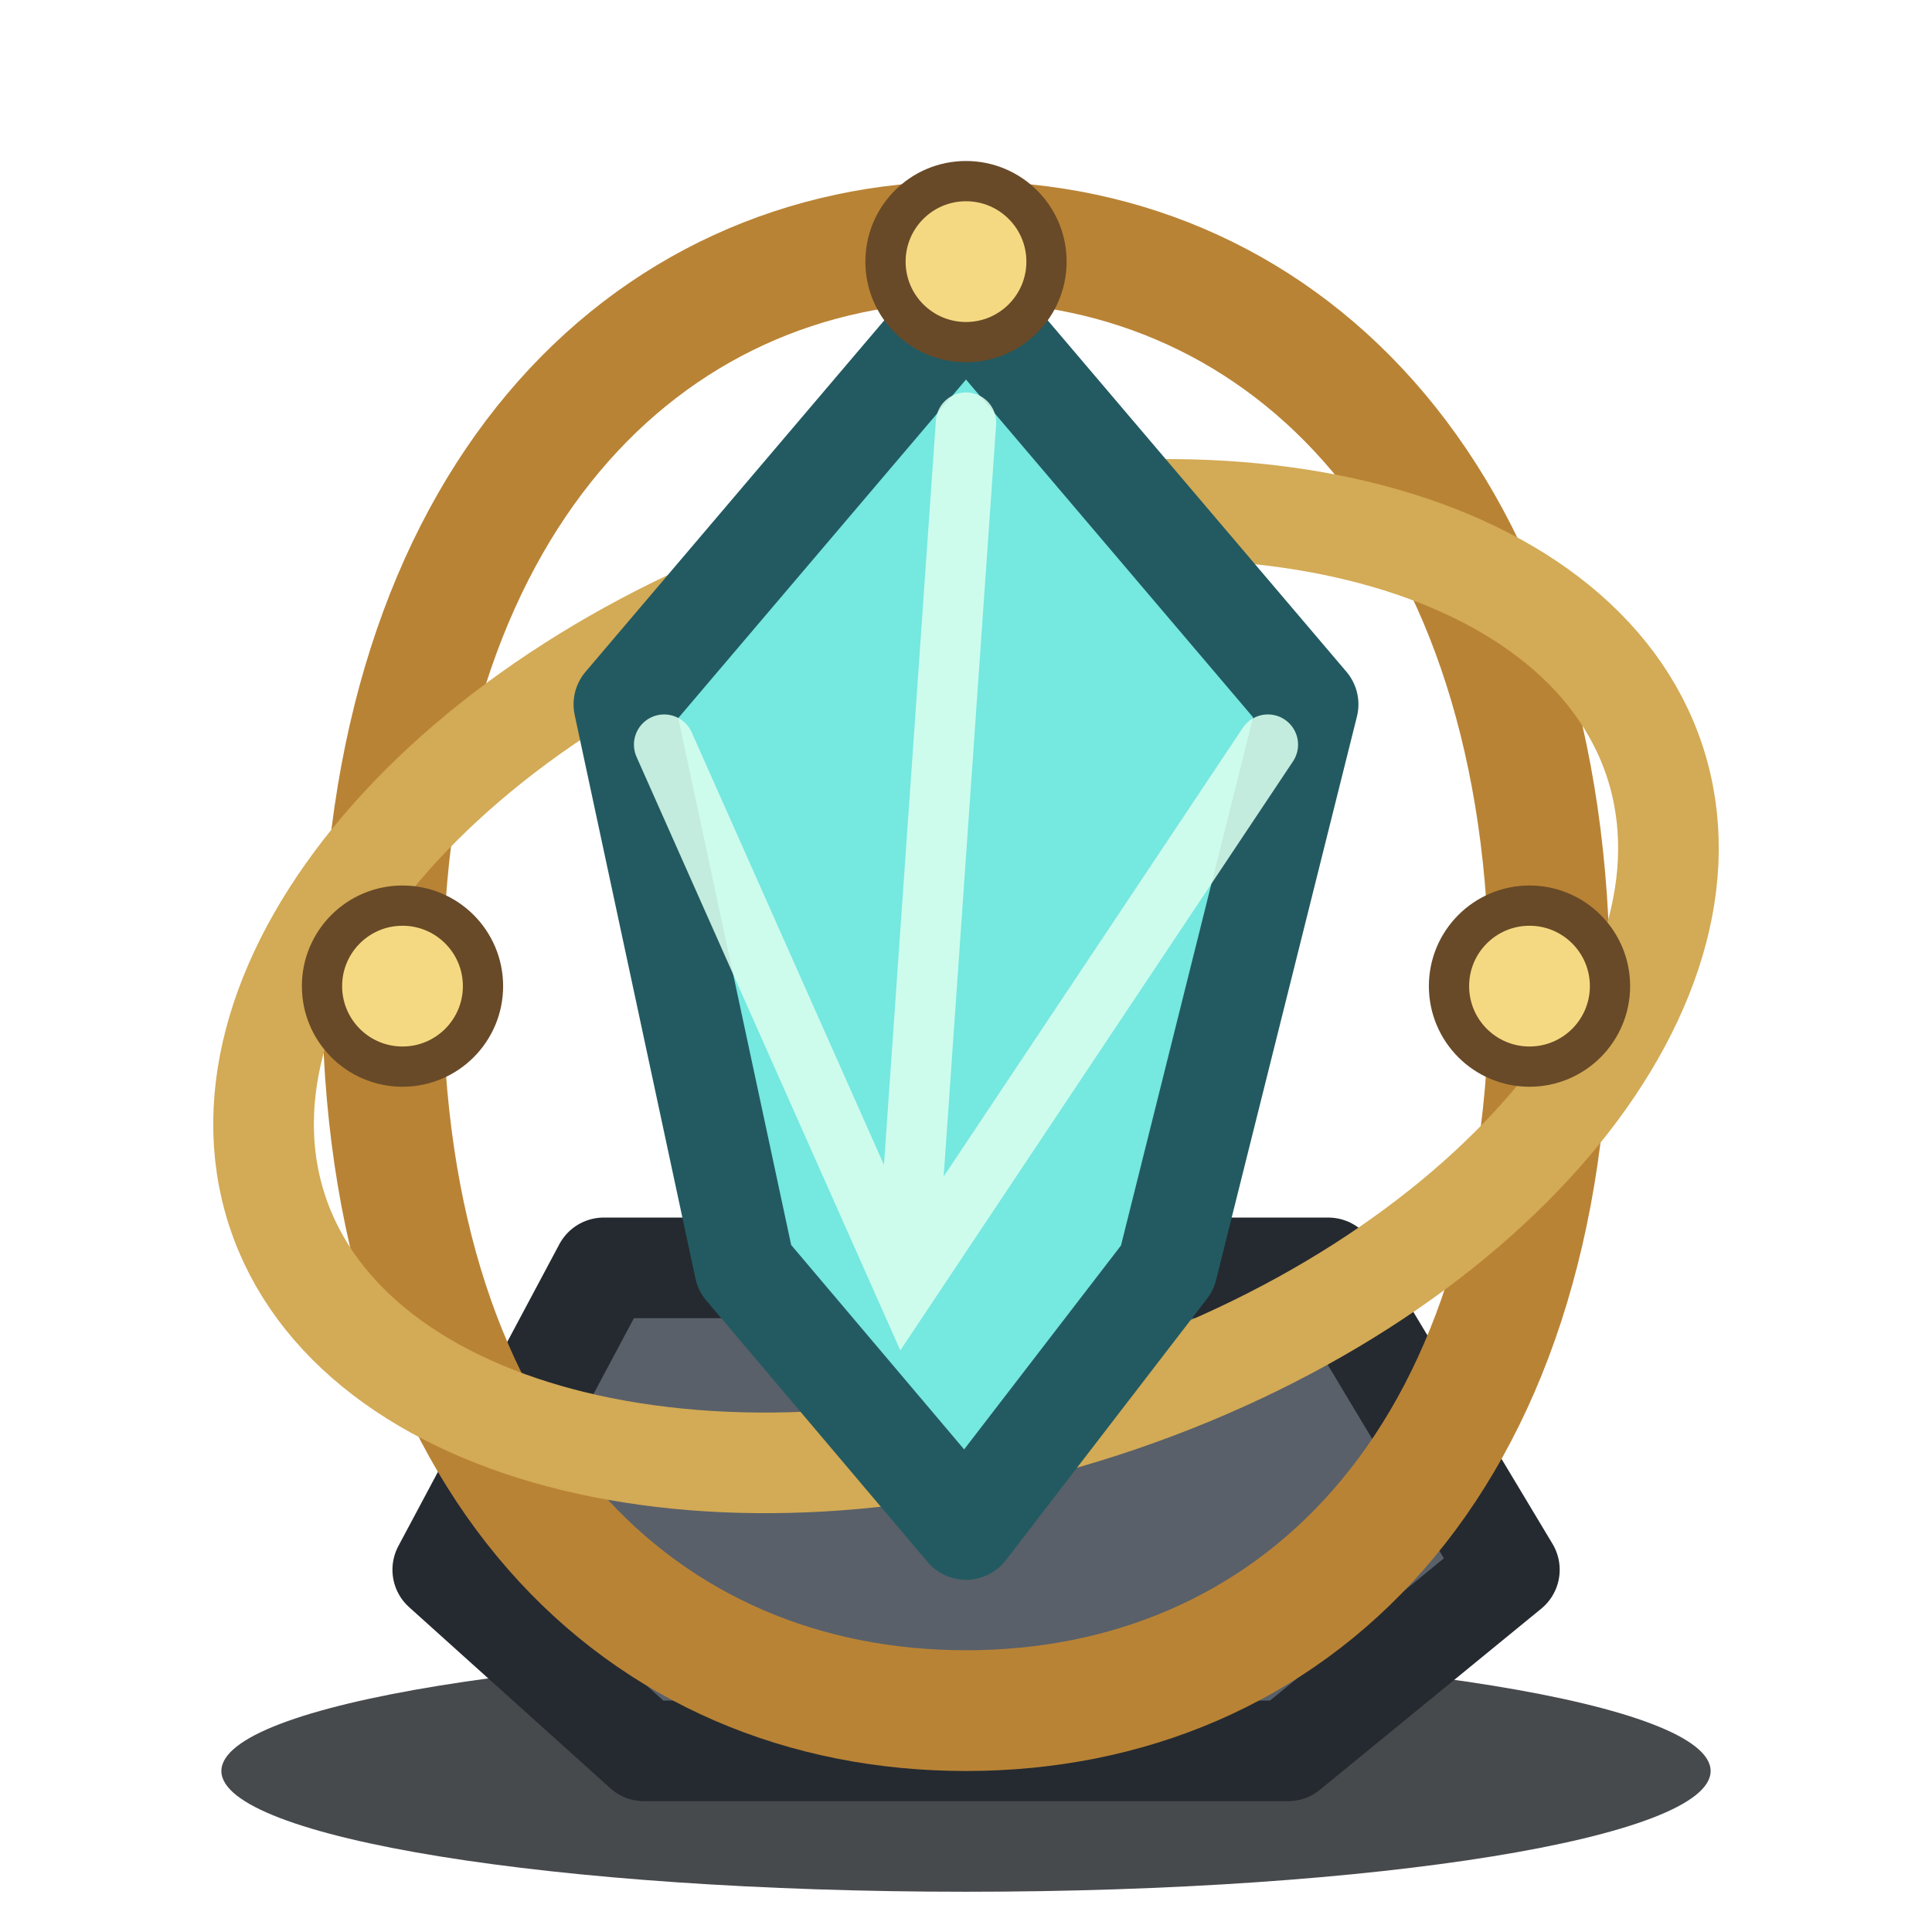
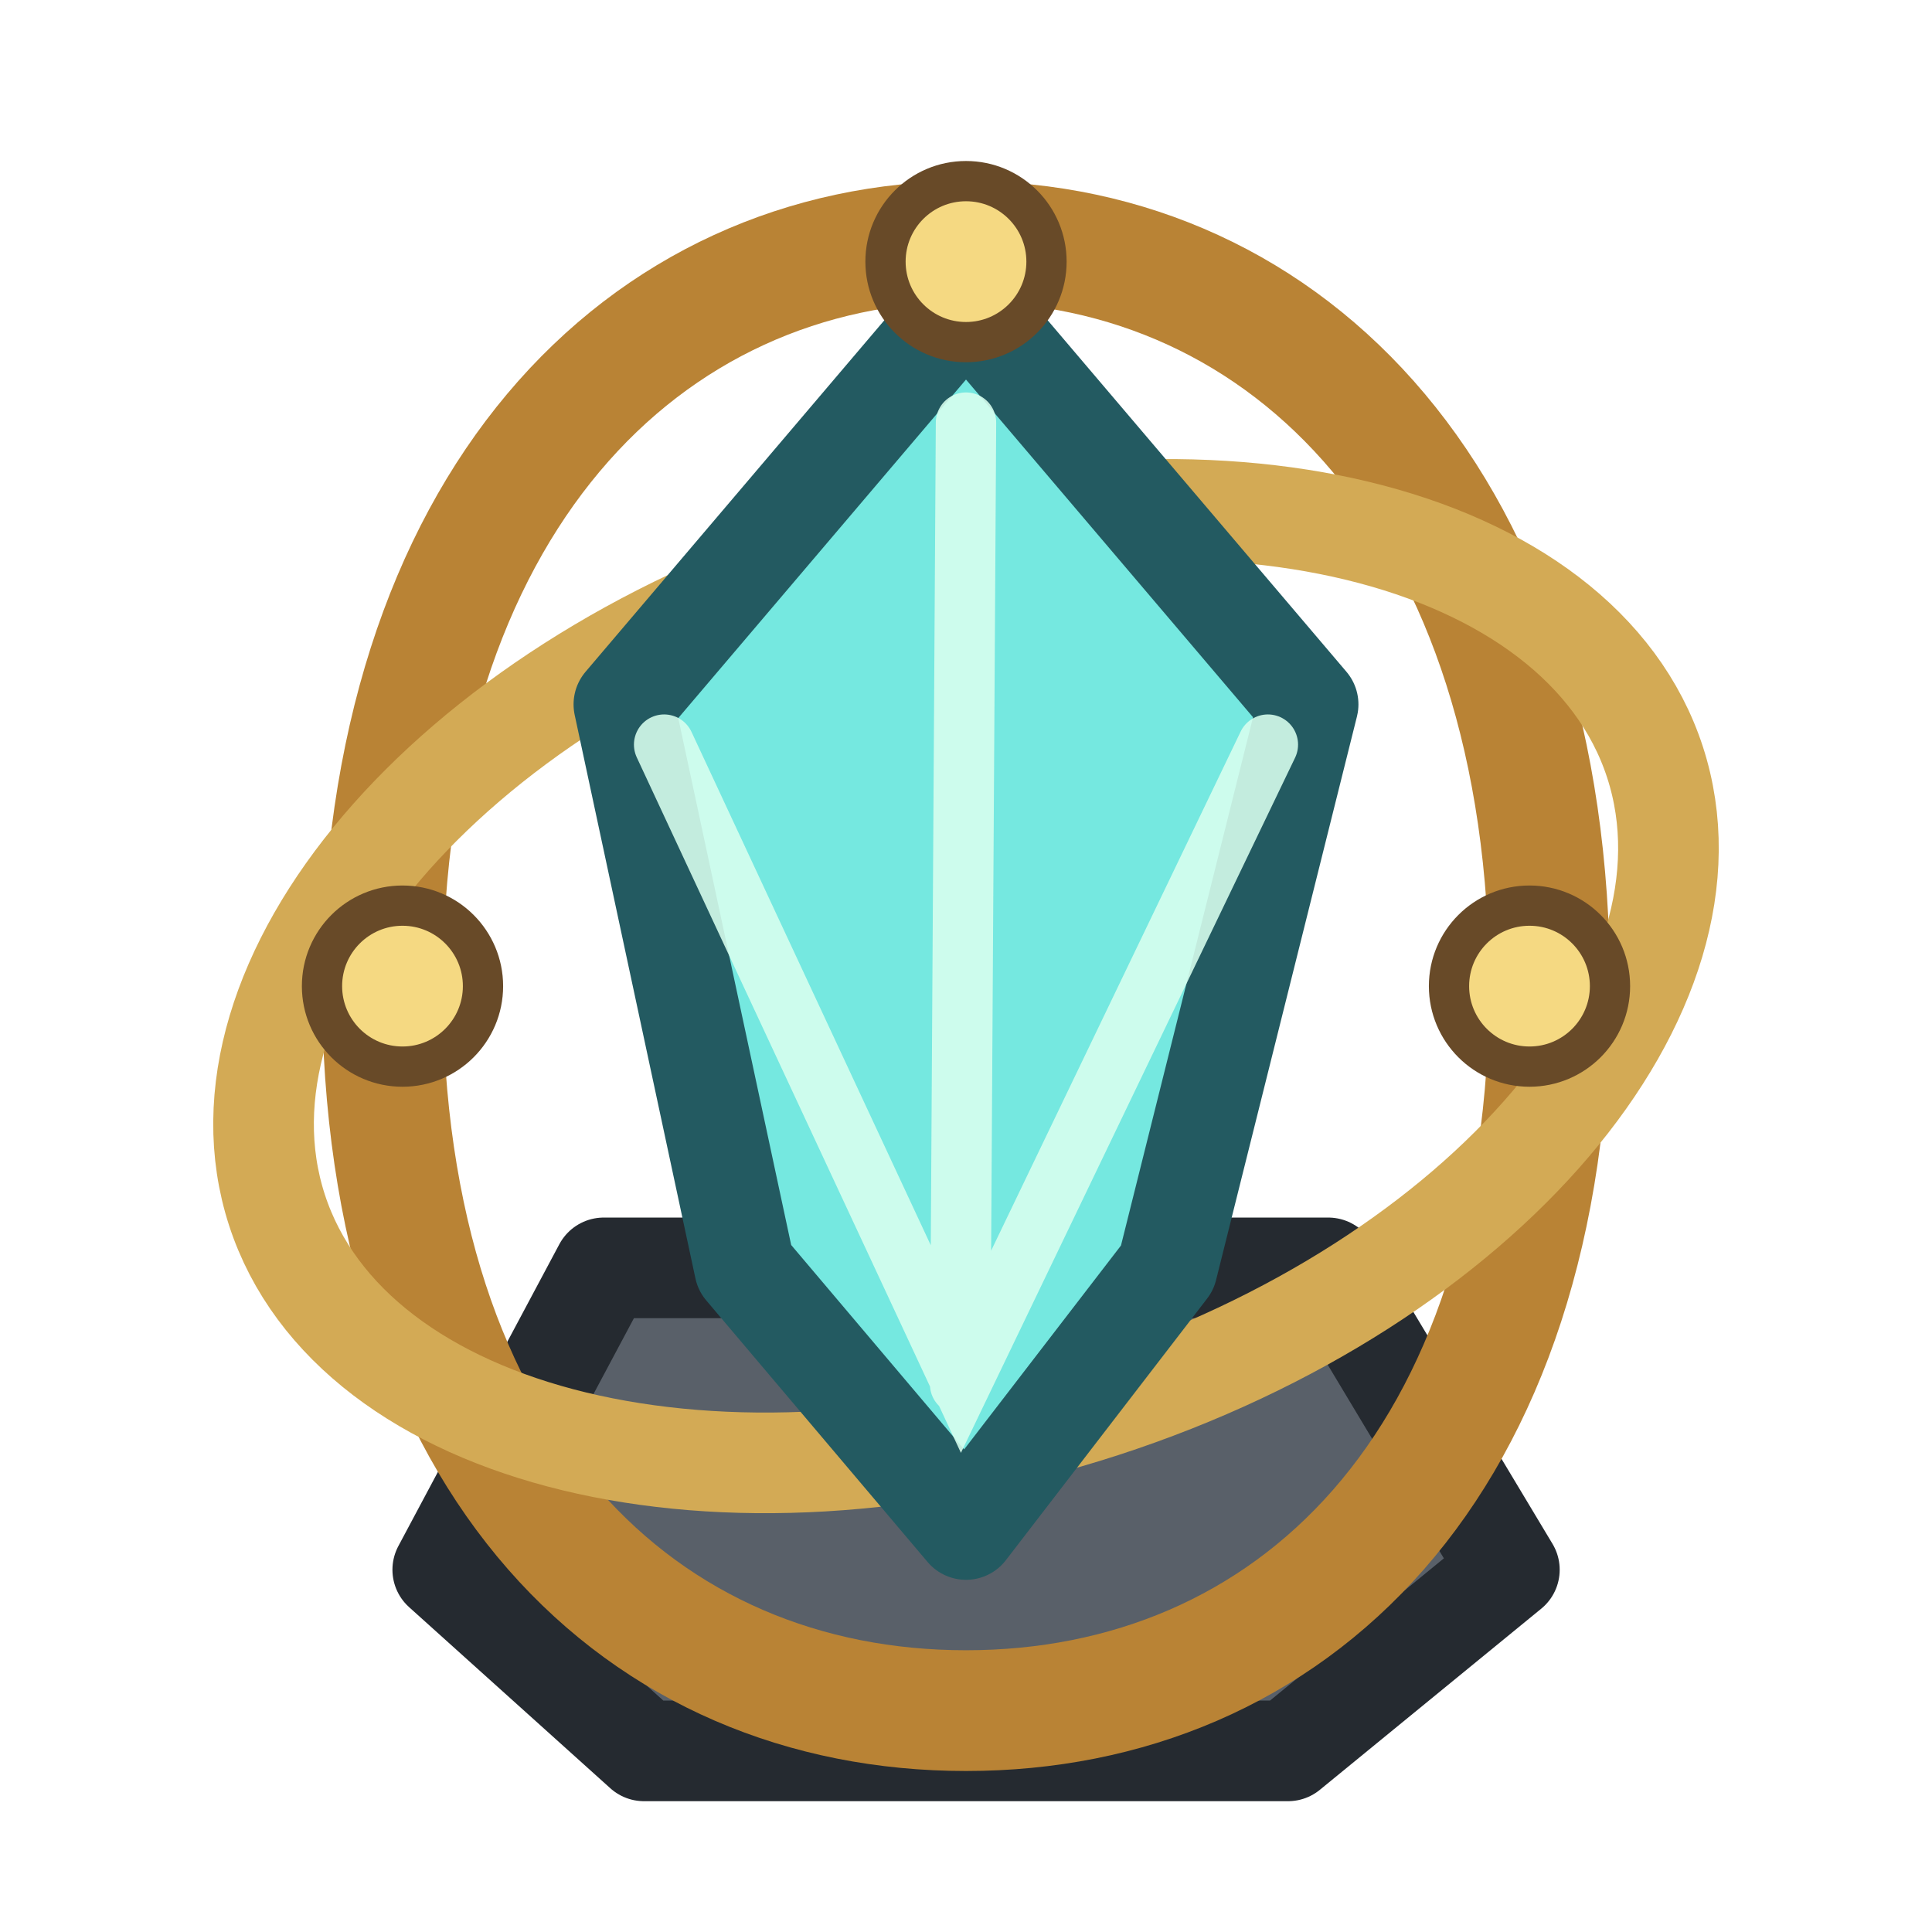
- <svg xmlns="http://www.w3.org/2000/svg" viewBox="0 0 96 96" role="img" aria-labelledby="title description">
+ <svg xmlns="http://www.w3.org/2000/svg" viewBox="0 0 96 96" role="img" aria-labelledby="title description" version="1.1" id="svg3">
+   <defs id="defs3" />
  <g id="clockwork-aether-core-active">
-     <ellipse id="shadow" cx="48" cy="88" rx="37" ry="6" fill="#13171b" opacity=".78" />
    <path id="base" d="m22 78 8-15h36l9 15-11 9H32Z" fill="#596069" stroke="#252a30" stroke-width="5" stroke-linejoin="round" />
    <path id="outer-ring" d="M19 49c0-24 13-37 29-37s29 13 29 37-13 36-29 36-29-12-29-36Z" fill="none" stroke="#b98335" stroke-width="6" />
    <path id="tilted-ring" d="M12 49c0-12 16-22 36-22s36 10 36 22-16 22-36 22-36-10-36-22Z" fill="none" stroke="#d3aa55" stroke-width="5" transform="rotate(-18 48 49)" />
    <path id="aether-crystal" d="m37 63-6-28 17-20 17 20-7 28-10 13Z" fill="#75e8e0" stroke="#235a61" stroke-width="5" stroke-linejoin="round" />
-     <path id="crystal-facets" d="m48 21-3 43m-12-27 12 27 18-27" fill="none" stroke="#d9ffef" stroke-width="3" stroke-linecap="round" opacity=".88" />
+     <path id="crystal-facets" d="M 48,21 47.708,68.786 M 33,37 47.769,68.686 63,37" fill="none" stroke="#d9ffef" stroke-width="3" stroke-linecap="round" opacity="0.88" />
    <g id="energy-nodes" fill="#f5d982" stroke="#684a28" stroke-width="2">
-       <circle cx="20" cy="49" r="4" />
-       <circle cx="76" cy="49" r="4" />
-       <circle cx="48" cy="13" r="4" />
+       <circle cx="20" cy="49" r="4" id="circle1" />
+       <circle cx="76" cy="49" r="4" id="circle2" />
+       <circle cx="48" cy="13" r="4" id="circle3" />
    </g>
  </g>
</svg>
